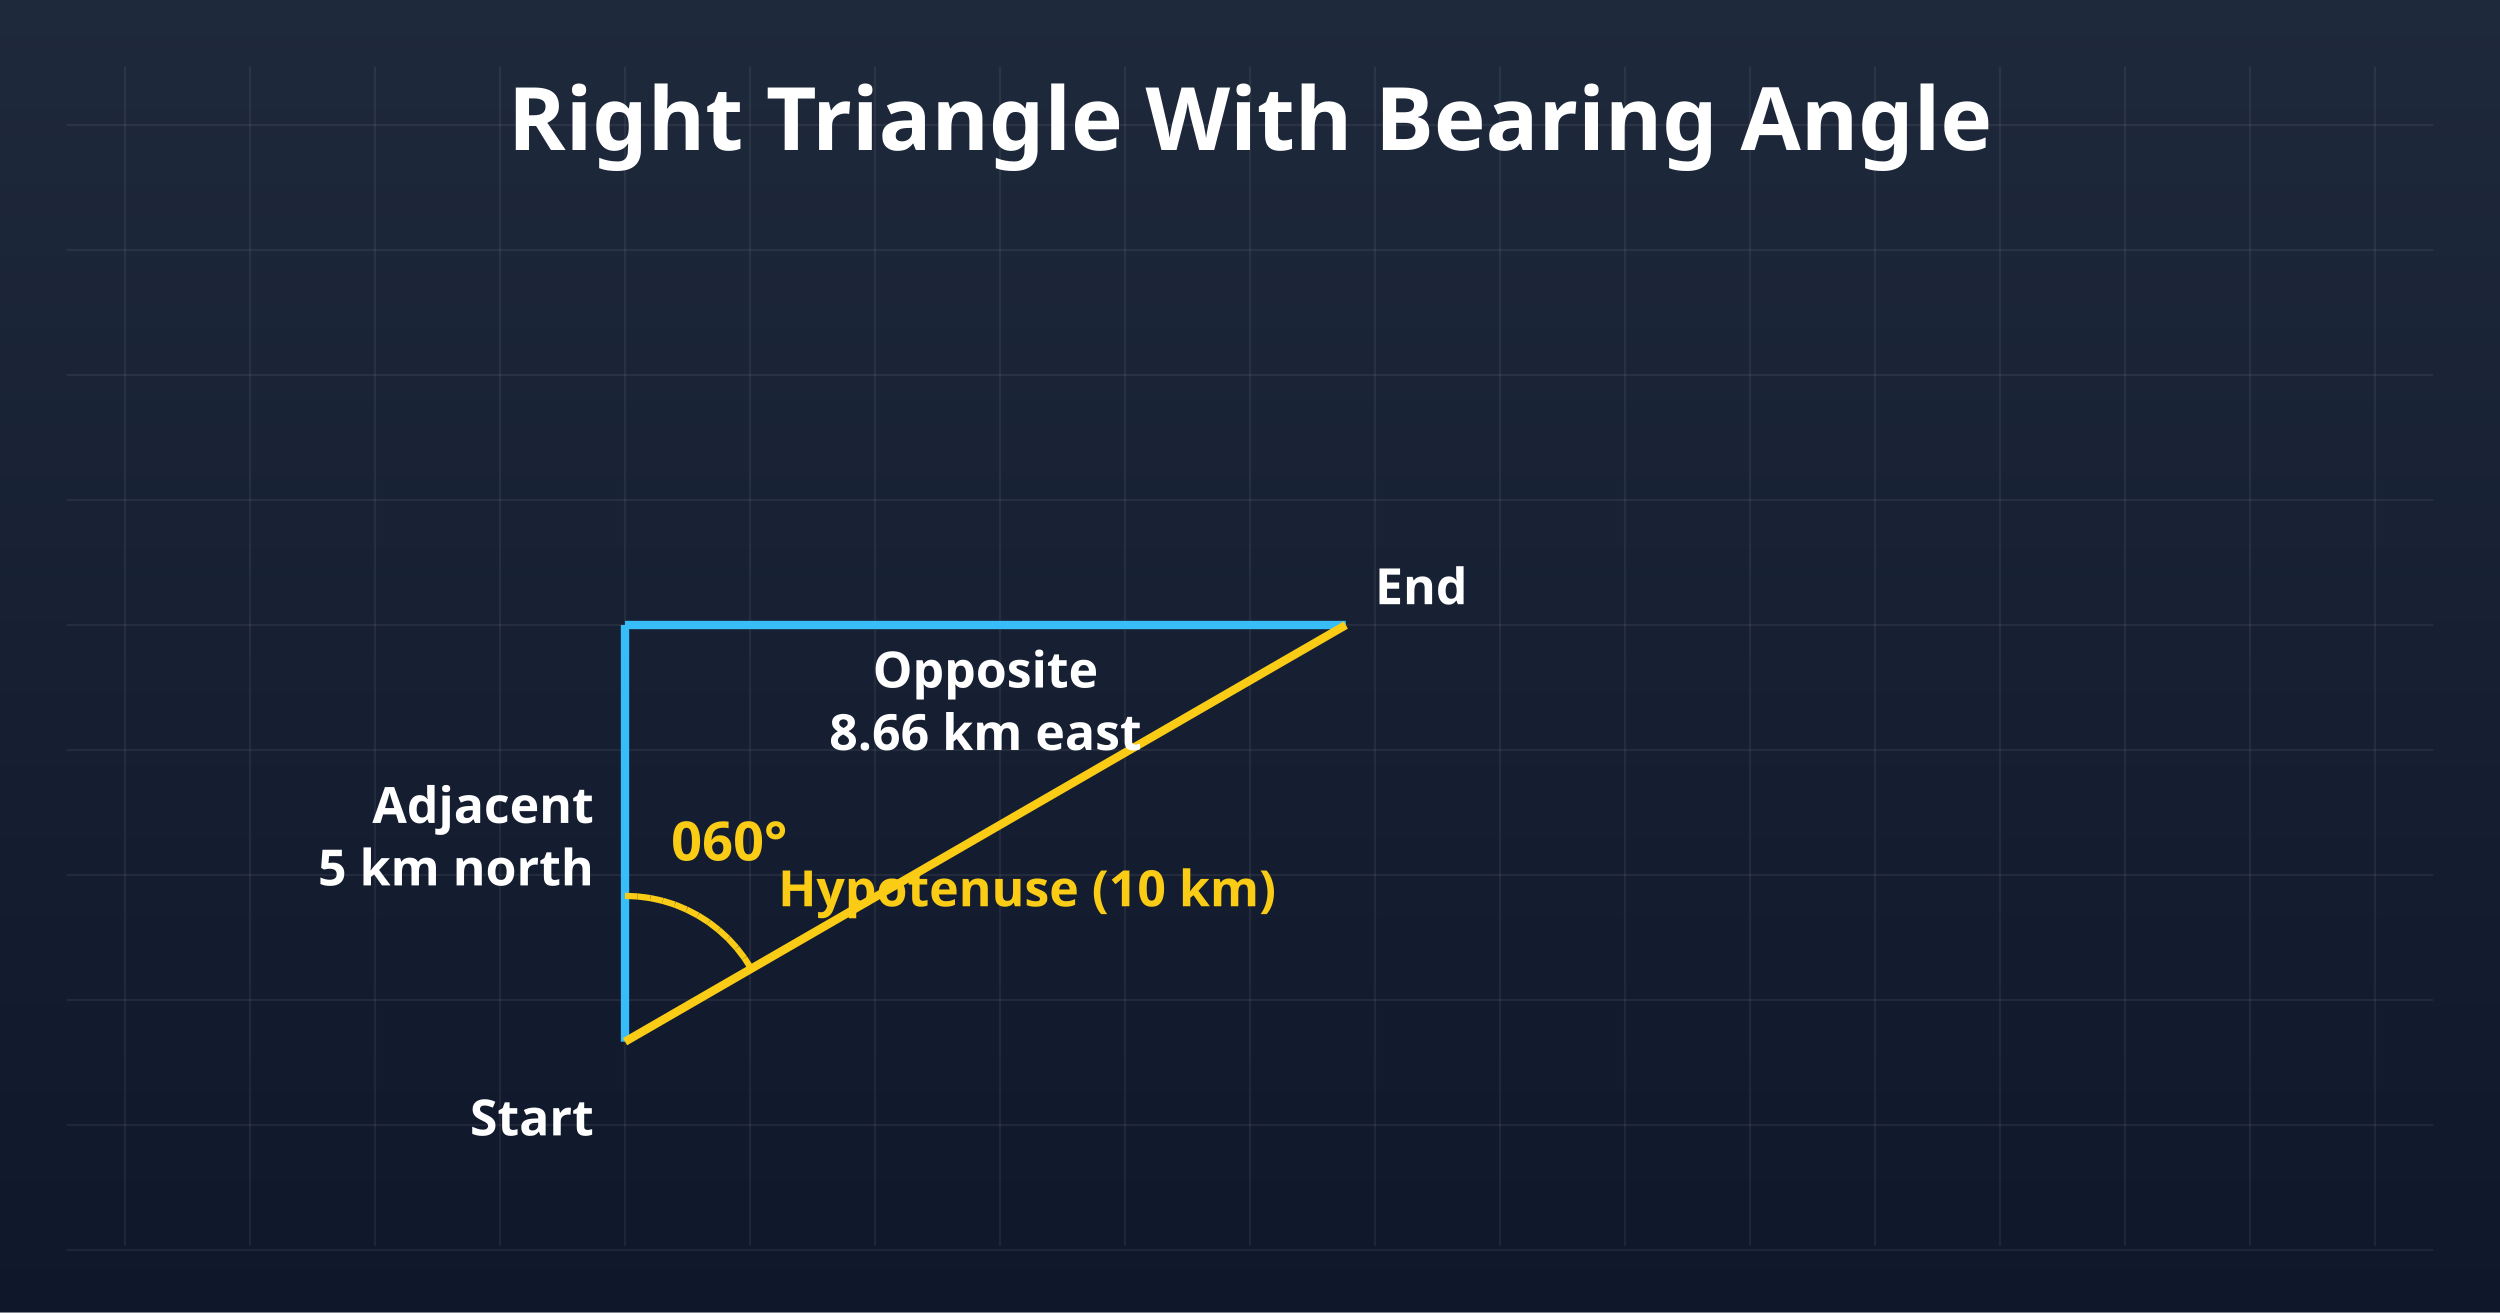
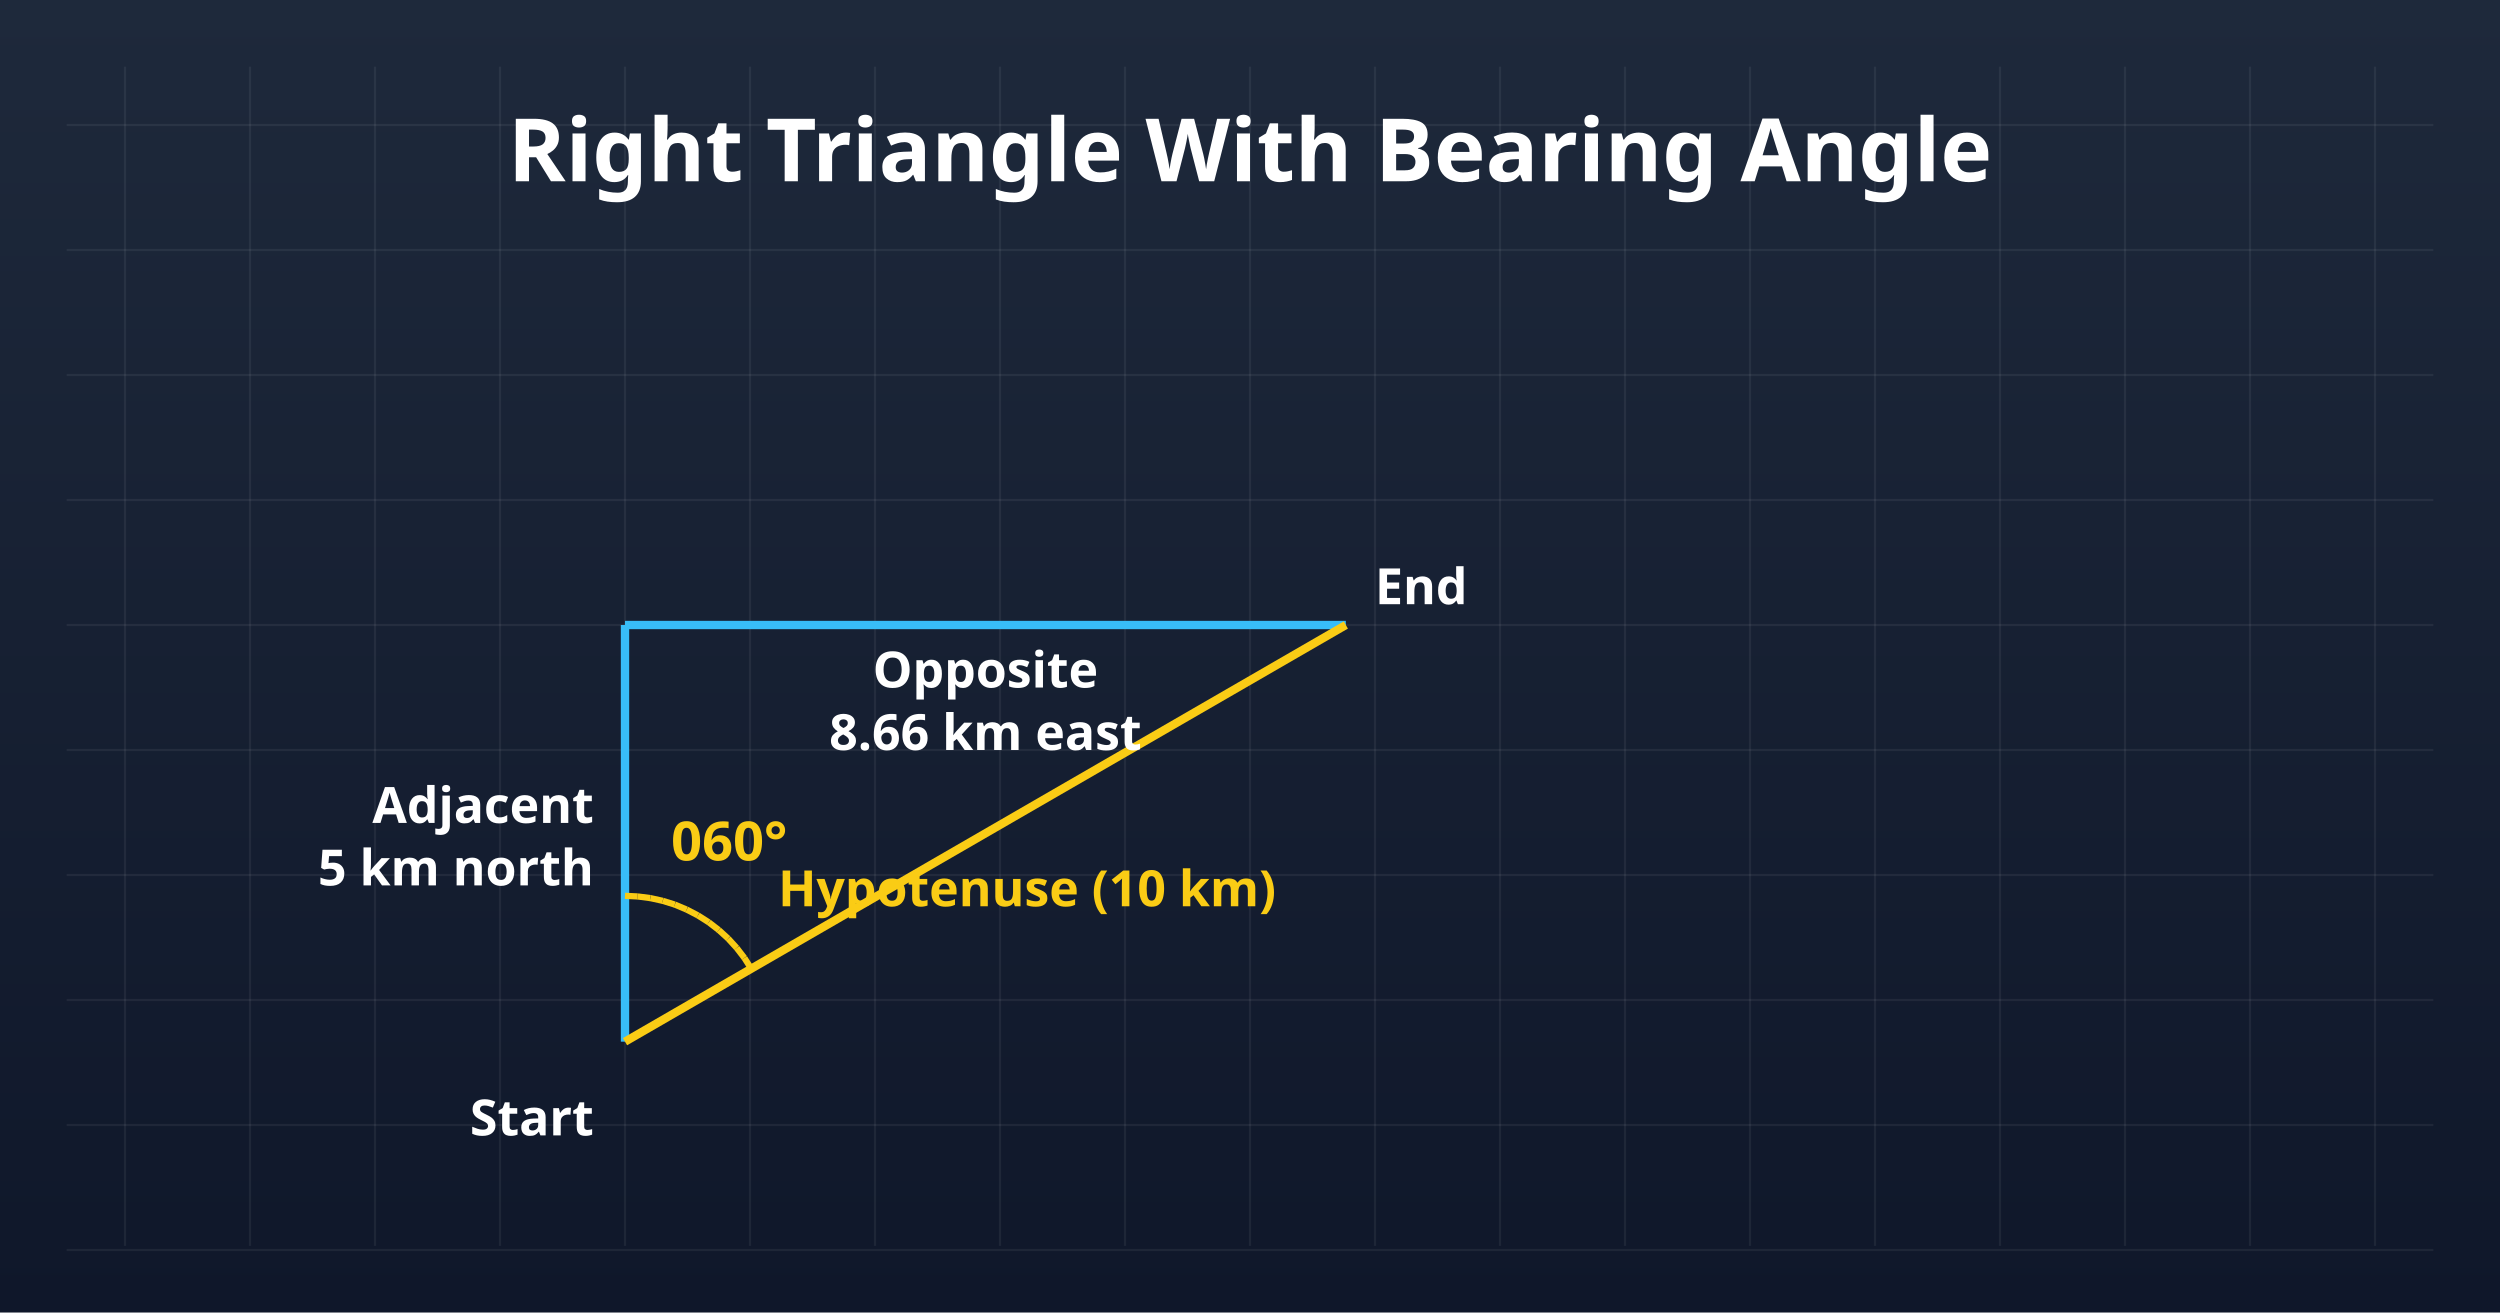
<svg xmlns="http://www.w3.org/2000/svg" width="1200" height="630" viewBox="0 0 1200 630">
  <defs>
    <linearGradient id="bg" x1="0" y1="0" x2="0" y2="1">
      <stop offset="0%" stop-color="#1e293b" />
      <stop offset="100%" stop-color="#0f172a" />
    </linearGradient>
  </defs>
  <rect width="1200" height="630" fill="url(#bg)" />
  <g stroke="#ffffff" stroke-opacity="0.06" stroke-width="1">
    <line x1="60" y1="32" x2="60" y2="598" />
    <line x1="120" y1="32" x2="120" y2="598" />
    <line x1="180" y1="32" x2="180" y2="598" />
    <line x1="240" y1="32" x2="240" y2="598" />
    <line x1="300" y1="32" x2="300" y2="598" />
    <line x1="360" y1="32" x2="360" y2="598" />
    <line x1="420" y1="32" x2="420" y2="598" />
    <line x1="480" y1="32" x2="480" y2="598" />
    <line x1="540" y1="32" x2="540" y2="598" />
    <line x1="600" y1="32" x2="600" y2="598" />
    <line x1="660" y1="32" x2="660" y2="598" />
    <line x1="720" y1="32" x2="720" y2="598" />
    <line x1="780" y1="32" x2="780" y2="598" />
    <line x1="840" y1="32" x2="840" y2="598" />
    <line x1="900" y1="32" x2="900" y2="598" />
    <line x1="960" y1="32" x2="960" y2="598" />
    <line x1="1020" y1="32" x2="1020" y2="598" />
    <line x1="1080" y1="32" x2="1080" y2="598" />
    <line x1="1140" y1="32" x2="1140" y2="598" />
    <line y1="60" x1="32" x2="1168" y2="60" />
    <line y1="120" x1="32" x2="1168" y2="120" />
    <line y1="180" x1="32" x2="1168" y2="180" />
    <line y1="240" x1="32" x2="1168" y2="240" />
    <line y1="300" x1="32" x2="1168" y2="300" />
    <line y1="360" x1="32" x2="1168" y2="360" />
    <line y1="420" x1="32" x2="1168" y2="420" />
    <line y1="480" x1="32" x2="1168" y2="480" />
    <line y1="540" x1="32" x2="1168" y2="540" />
    <line y1="600" x1="32" x2="1168" y2="600" />
  </g>
-   <text x="600" y="72" text-anchor="middle" font-family="system-ui, sans-serif" font-size="42" font-weight="700" fill="#ffffff">Right Triangle With Bearing Angle</text>
+   <text x="600" y="87" text-anchor="middle" font-family="system-ui, sans-serif" font-size="42" font-weight="700" fill="#ffffff">Right Triangle With Bearing Angle</text>
  <line x1="300.0" y1="500.0" x2="300.0" y2="300.0" stroke="#38bdf8" stroke-width="4" />
  <line x1="300.0" y1="300.0" x2="646.0" y2="300.0" stroke="#38bdf8" stroke-width="4" />
  <line x1="300.0" y1="500.0" x2="646.0" y2="300.0" stroke="#facc15" stroke-width="4" />
  <line x1="300.0" y1="430.0" x2="306.1" y2="430.3" stroke="#facc15" stroke-width="3" />
  <line x1="306.1" y1="430.3" x2="312.2" y2="431.1" stroke="#facc15" stroke-width="3" />
  <line x1="312.2" y1="431.1" x2="318.1" y2="432.4" stroke="#facc15" stroke-width="3" />
  <line x1="318.1" y1="432.4" x2="323.9" y2="434.2" stroke="#facc15" stroke-width="3" />
  <line x1="323.9" y1="434.2" x2="329.6" y2="436.6" stroke="#facc15" stroke-width="3" />
  <line x1="329.6" y1="436.6" x2="335.0" y2="439.4" stroke="#facc15" stroke-width="3" />
  <line x1="335.0" y1="439.4" x2="340.2" y2="442.7" stroke="#facc15" stroke-width="3" />
  <line x1="340.2" y1="442.7" x2="345.0" y2="446.4" stroke="#facc15" stroke-width="3" />
  <line x1="345.0" y1="446.4" x2="349.5" y2="450.5" stroke="#facc15" stroke-width="3" />
  <line x1="349.5" y1="450.5" x2="353.6" y2="455.0" stroke="#facc15" stroke-width="3" />
  <line x1="353.6" y1="455.0" x2="357.3" y2="459.8" stroke="#facc15" stroke-width="3" />
  <line x1="357.3" y1="459.8" x2="360.6" y2="465.0" stroke="#facc15" stroke-width="3" />
  <text x="350" y="413" text-anchor="middle" font-family="system-ui, sans-serif" font-size="26" font-weight="600" fill="#facc15">060°</text>
  <text x="285" y="395" text-anchor="end" font-family="system-ui, sans-serif" font-size="24" font-weight="600" fill="#ffffff">Adjacent</text>
  <text x="285" y="425" text-anchor="end" font-family="system-ui, sans-serif" font-size="24" font-weight="600" fill="#ffffff">5 km north</text>
  <text x="473" y="330" text-anchor="middle" font-family="system-ui, sans-serif" font-size="24" font-weight="600" fill="#ffffff">Opposite</text>
  <text x="473" y="360" text-anchor="middle" font-family="system-ui, sans-serif" font-size="24" font-weight="600" fill="#ffffff">8.66 km east</text>
  <text x="493" y="435" text-anchor="middle" font-family="system-ui, sans-serif" font-size="24" font-weight="600" fill="#facc15">Hypotenuse (10 km)</text>
  <text x="285" y="545" text-anchor="end" font-family="system-ui, sans-serif" font-size="24" font-weight="600" fill="#ffffff">Start</text>
  <text x="660" y="290" text-anchor="start" font-family="system-ui, sans-serif" font-size="24" font-weight="600" fill="#ffffff">End</text>
</svg>
